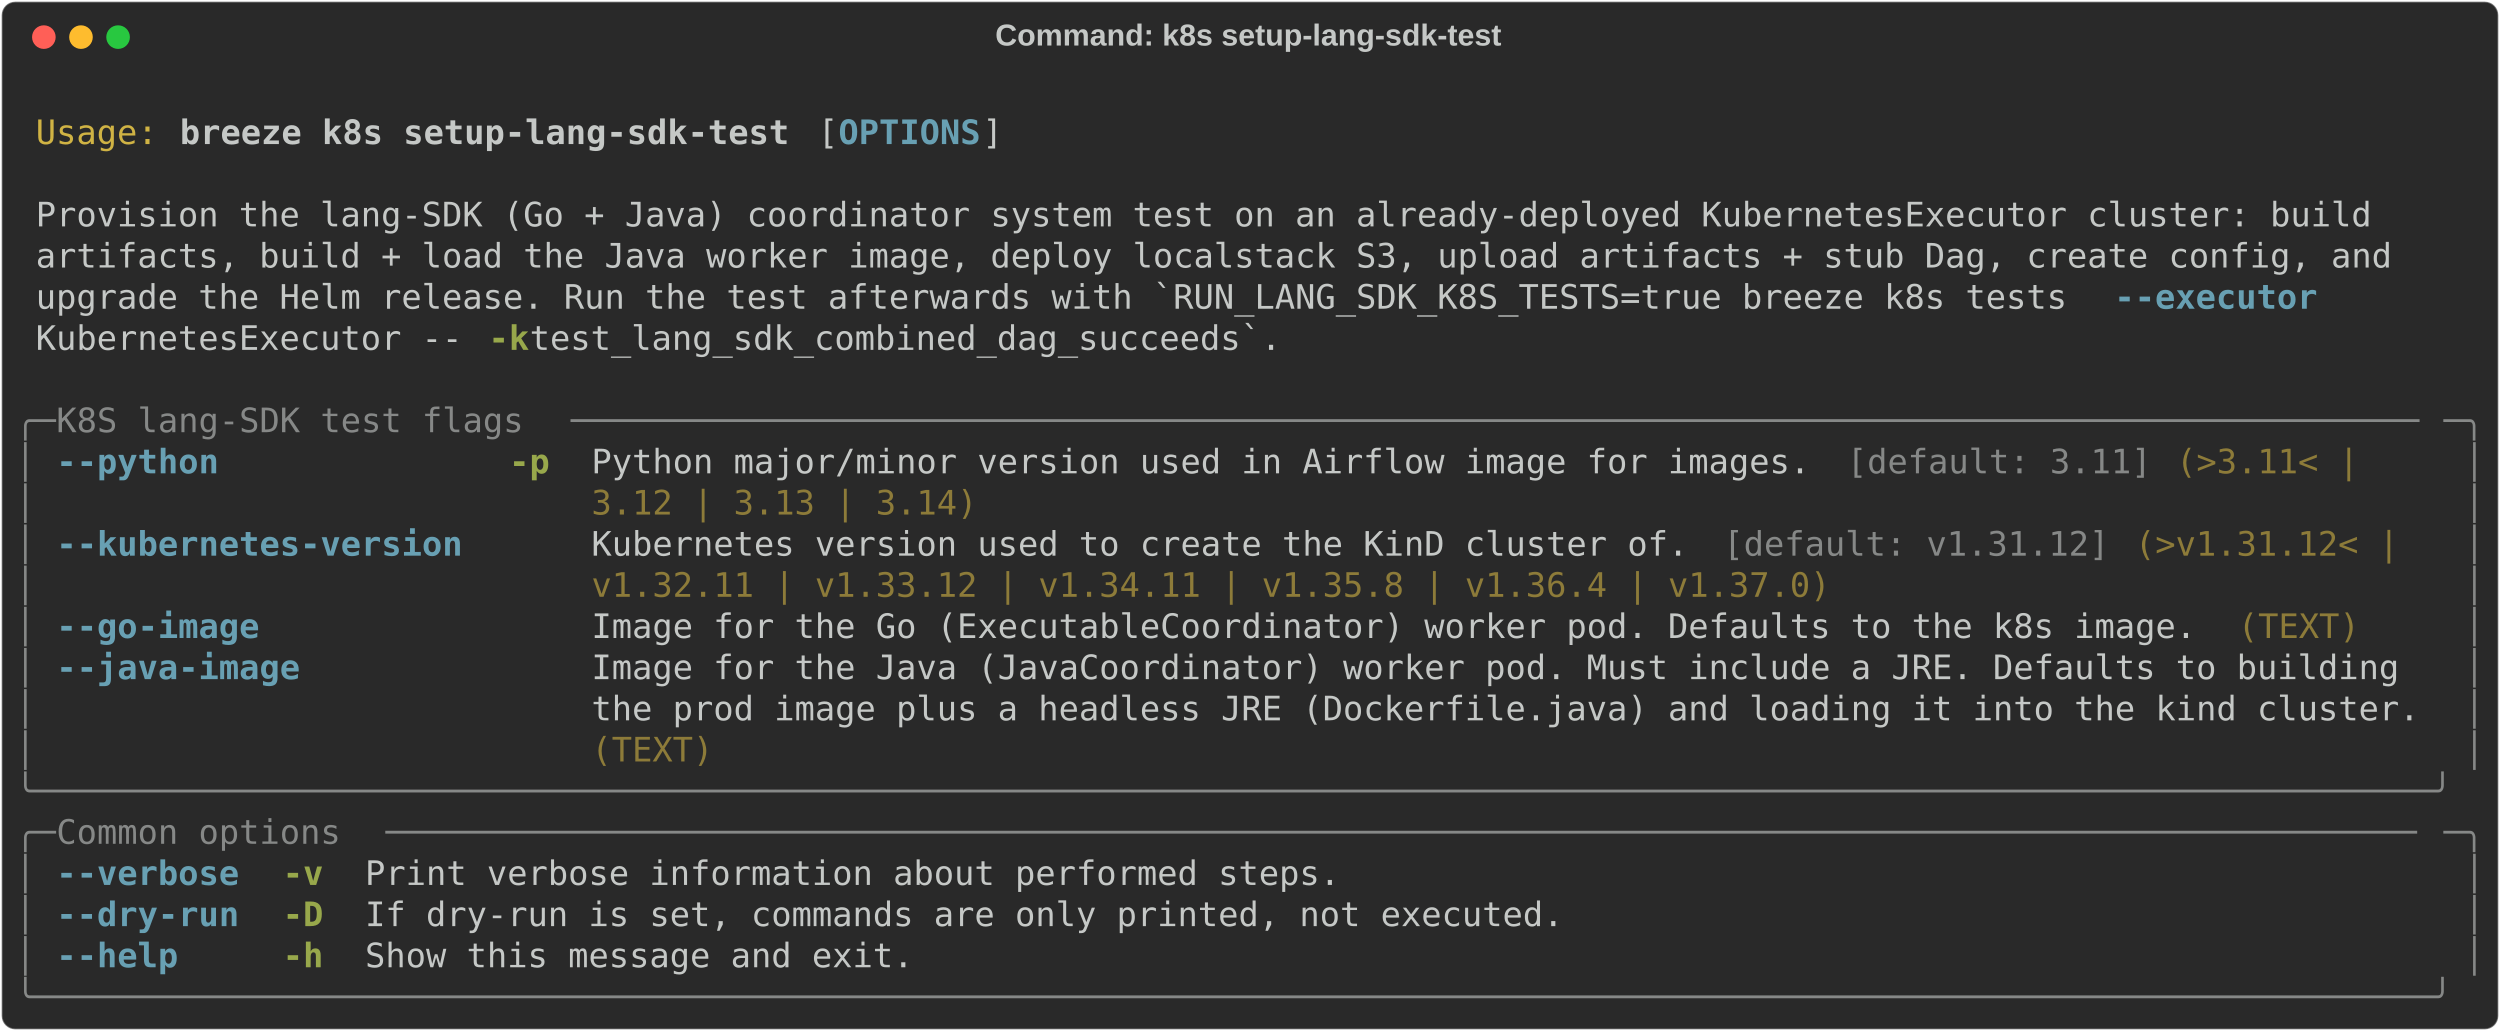
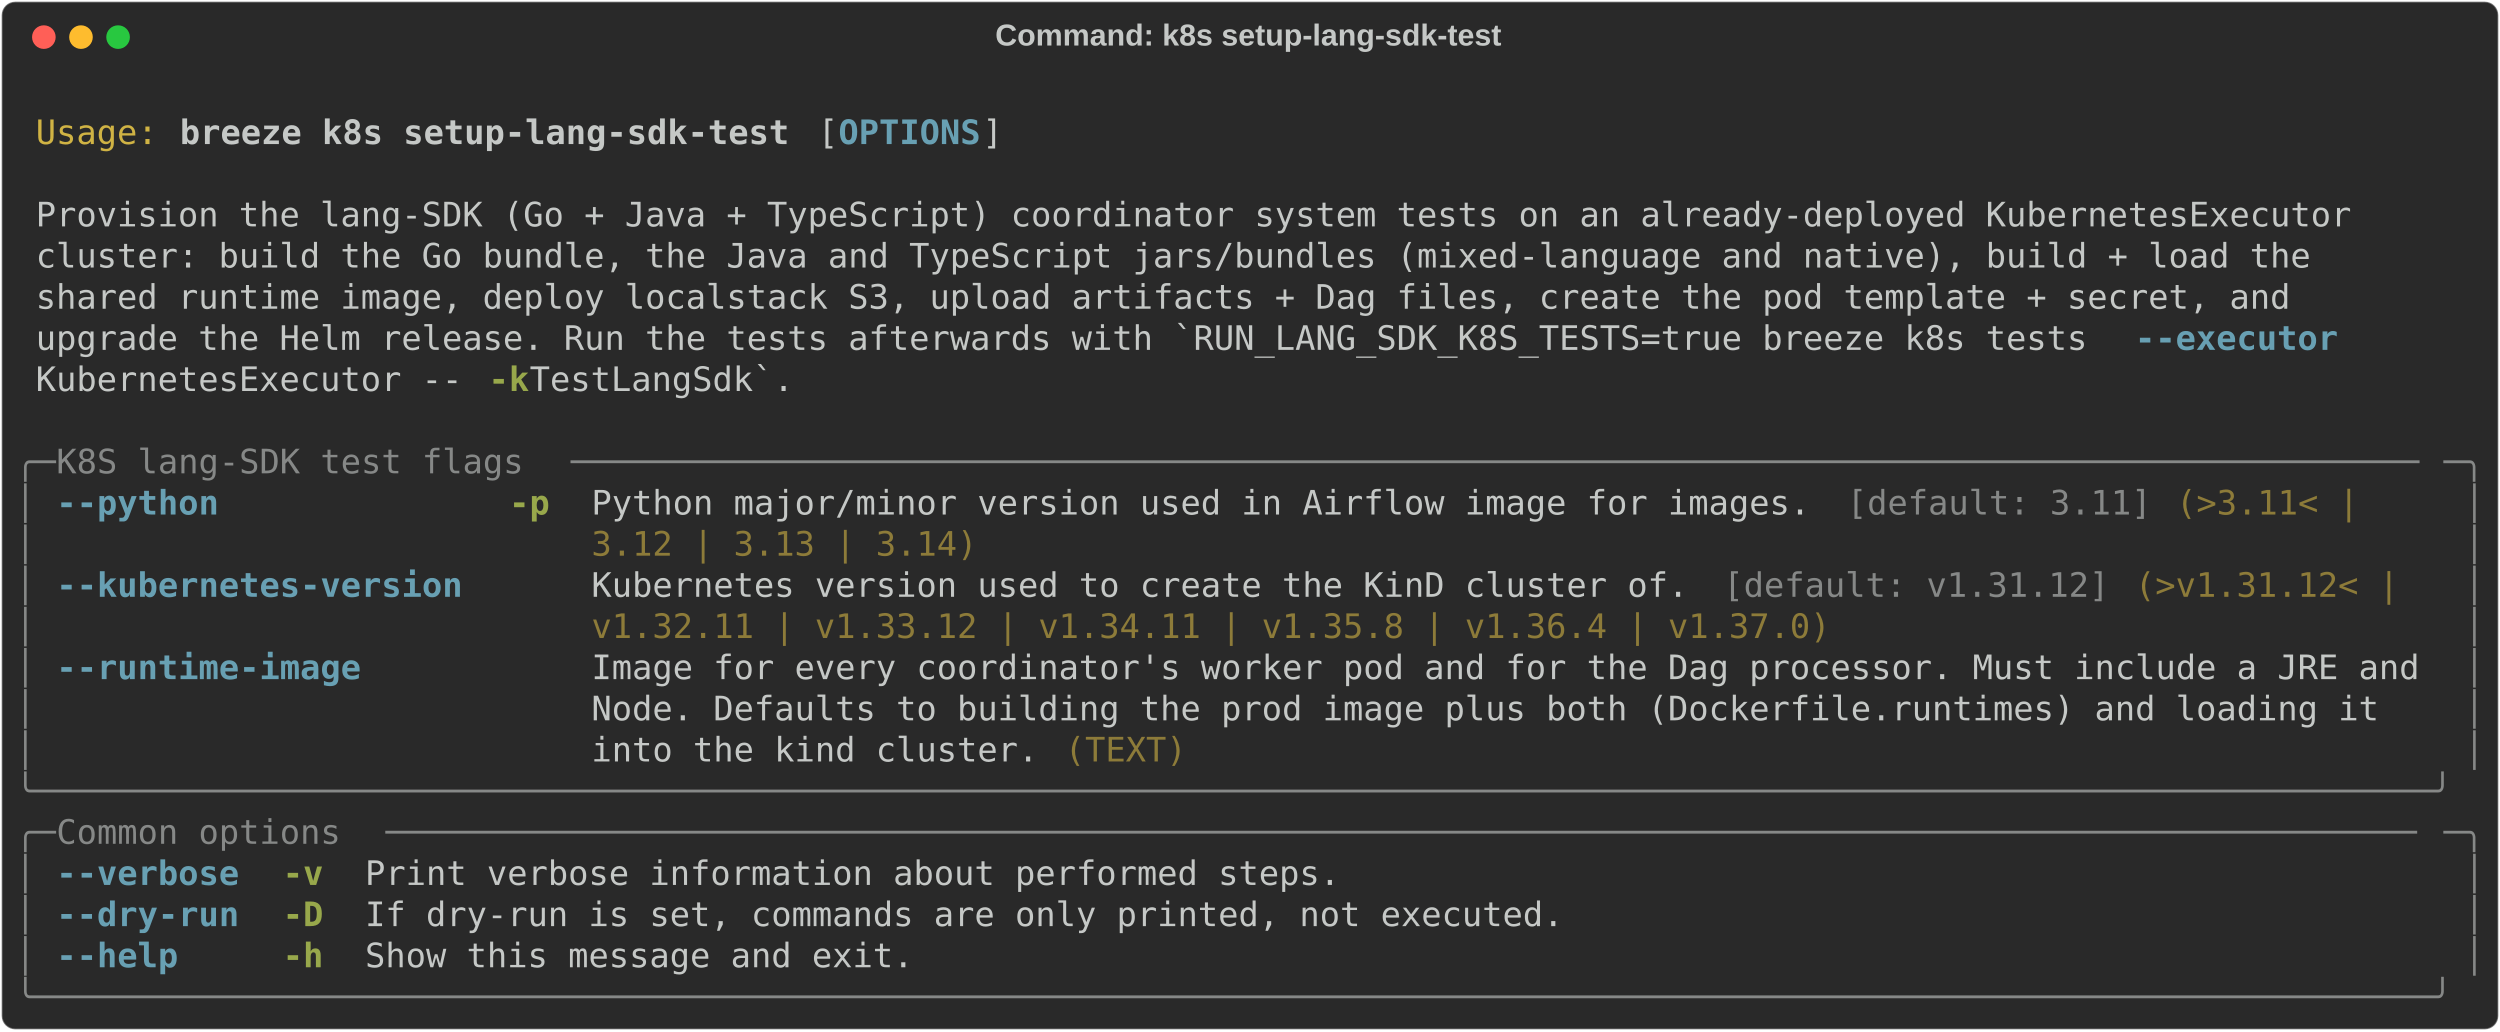
<svg xmlns="http://www.w3.org/2000/svg" class="rich-terminal" viewBox="0 0 1482 611.2">
  <style>

    @font-face {
        font-family: "Fira Code";
        src: local("FiraCode-Regular"),
                url("https://cdnjs.cloudflare.com/ajax/libs/firacode/6.2.0/woff2/FiraCode-Regular.woff2") format("woff2"),
                url("https://cdnjs.cloudflare.com/ajax/libs/firacode/6.2.0/woff/FiraCode-Regular.woff") format("woff");
        font-style: normal;
        font-weight: 400;
    }
    @font-face {
        font-family: "Fira Code";
        src: local("FiraCode-Bold"),
                url("https://cdnjs.cloudflare.com/ajax/libs/firacode/6.2.0/woff2/FiraCode-Bold.woff2") format("woff2"),
                url("https://cdnjs.cloudflare.com/ajax/libs/firacode/6.2.0/woff/FiraCode-Bold.woff") format("woff");
        font-style: bold;
        font-weight: 700;
    }

    .breeze-k8s-setup-lang-sdk-test-matrix {
        font-family: Fira Code, monospace;
        font-size: 20px;
        line-height: 24.4px;
        font-variant-east-asian: full-width;
    }

    .breeze-k8s-setup-lang-sdk-test-title {
        font-size: 18px;
        font-weight: bold;
        font-family: arial;
    }

    .breeze-k8s-setup-lang-sdk-test-r1 { fill: #c5c8c6 }
.breeze-k8s-setup-lang-sdk-test-r2 { fill: #d0b344 }
.breeze-k8s-setup-lang-sdk-test-r3 { fill: #c5c8c6;font-weight: bold }
.breeze-k8s-setup-lang-sdk-test-r4 { fill: #68a0b3;font-weight: bold }
.breeze-k8s-setup-lang-sdk-test-r5 { fill: #98a84b;font-weight: bold }
.breeze-k8s-setup-lang-sdk-test-r6 { fill: #868887 }
.breeze-k8s-setup-lang-sdk-test-r7 { fill: #8d7b39 }
    </style>
  <defs>
    <clipPath id="breeze-k8s-setup-lang-sdk-test-clip-terminal">
      <rect x="0" y="0" width="1463.0" height="560.2" />
    </clipPath>
    <clipPath id="breeze-k8s-setup-lang-sdk-test-line-0">
      <rect x="0" y="1.5" width="1464" height="24.65" />
    </clipPath>
    <clipPath id="breeze-k8s-setup-lang-sdk-test-line-1">
      <rect x="0" y="25.9" width="1464" height="24.65" />
    </clipPath>
    <clipPath id="breeze-k8s-setup-lang-sdk-test-line-2">
      <rect x="0" y="50.3" width="1464" height="24.65" />
    </clipPath>
    <clipPath id="breeze-k8s-setup-lang-sdk-test-line-3">
      <rect x="0" y="74.7" width="1464" height="24.65" />
    </clipPath>
    <clipPath id="breeze-k8s-setup-lang-sdk-test-line-4">
      <rect x="0" y="99.1" width="1464" height="24.65" />
    </clipPath>
    <clipPath id="breeze-k8s-setup-lang-sdk-test-line-5">
      <rect x="0" y="123.5" width="1464" height="24.65" />
    </clipPath>
    <clipPath id="breeze-k8s-setup-lang-sdk-test-line-6">
      <rect x="0" y="147.9" width="1464" height="24.65" />
    </clipPath>
    <clipPath id="breeze-k8s-setup-lang-sdk-test-line-7">
      <rect x="0" y="172.3" width="1464" height="24.65" />
    </clipPath>
    <clipPath id="breeze-k8s-setup-lang-sdk-test-line-8">
      <rect x="0" y="196.7" width="1464" height="24.65" />
    </clipPath>
    <clipPath id="breeze-k8s-setup-lang-sdk-test-line-9">
      <rect x="0" y="221.1" width="1464" height="24.65" />
    </clipPath>
    <clipPath id="breeze-k8s-setup-lang-sdk-test-line-10">
      <rect x="0" y="245.5" width="1464" height="24.65" />
    </clipPath>
    <clipPath id="breeze-k8s-setup-lang-sdk-test-line-11">
      <rect x="0" y="269.9" width="1464" height="24.65" />
    </clipPath>
    <clipPath id="breeze-k8s-setup-lang-sdk-test-line-12">
      <rect x="0" y="294.3" width="1464" height="24.65" />
    </clipPath>
    <clipPath id="breeze-k8s-setup-lang-sdk-test-line-13">
      <rect x="0" y="318.7" width="1464" height="24.65" />
    </clipPath>
    <clipPath id="breeze-k8s-setup-lang-sdk-test-line-14">
      <rect x="0" y="343.1" width="1464" height="24.65" />
    </clipPath>
    <clipPath id="breeze-k8s-setup-lang-sdk-test-line-15">
      <rect x="0" y="367.5" width="1464" height="24.65" />
    </clipPath>
    <clipPath id="breeze-k8s-setup-lang-sdk-test-line-16">
      <rect x="0" y="391.9" width="1464" height="24.65" />
    </clipPath>
    <clipPath id="breeze-k8s-setup-lang-sdk-test-line-17">
      <rect x="0" y="416.3" width="1464" height="24.65" />
    </clipPath>
    <clipPath id="breeze-k8s-setup-lang-sdk-test-line-18">
      <rect x="0" y="440.7" width="1464" height="24.65" />
    </clipPath>
    <clipPath id="breeze-k8s-setup-lang-sdk-test-line-19">
      <rect x="0" y="465.1" width="1464" height="24.65" />
    </clipPath>
    <clipPath id="breeze-k8s-setup-lang-sdk-test-line-20">
      <rect x="0" y="489.5" width="1464" height="24.65" />
    </clipPath>
    <clipPath id="breeze-k8s-setup-lang-sdk-test-line-21">
      <rect x="0" y="513.9" width="1464" height="24.65" />
    </clipPath>
  </defs>
  <rect fill="#292929" stroke="rgba(255,255,255,0.35)" stroke-width="1" x="1" y="1" width="1480" height="609.2" rx="8" />
  <text class="breeze-k8s-setup-lang-sdk-test-title" fill="#c5c8c6" text-anchor="middle" x="740" y="27">Command: k8s setup-lang-sdk-test</text>
  <g transform="translate(26,22)">
    <circle cx="0" cy="0" r="7" fill="#ff5f57" />
    <circle cx="22" cy="0" r="7" fill="#febc2e" />
    <circle cx="44" cy="0" r="7" fill="#28c840" />
  </g>
  <g transform="translate(9, 41)" clip-path="url(#breeze-k8s-setup-lang-sdk-test-clip-terminal)">
    <g class="breeze-k8s-setup-lang-sdk-test-matrix">
      <text class="breeze-k8s-setup-lang-sdk-test-r1" x="1464" y="20" textLength="12.2" clip-path="url(#breeze-k8s-setup-lang-sdk-test-line-0)">
</text>
      <text class="breeze-k8s-setup-lang-sdk-test-r2" x="12.2" y="44.4" textLength="73.2" clip-path="url(#breeze-k8s-setup-lang-sdk-test-line-1)">Usage:</text>
      <text class="breeze-k8s-setup-lang-sdk-test-r3" x="97.6" y="44.4" textLength="366" clip-path="url(#breeze-k8s-setup-lang-sdk-test-line-1)">breeze k8s setup-lang-sdk-test</text>
      <text class="breeze-k8s-setup-lang-sdk-test-r1" x="475.8" y="44.4" textLength="12.2" clip-path="url(#breeze-k8s-setup-lang-sdk-test-line-1)">[</text>
      <text class="breeze-k8s-setup-lang-sdk-test-r4" x="488" y="44.4" textLength="85.4" clip-path="url(#breeze-k8s-setup-lang-sdk-test-line-1)">OPTIONS</text>
      <text class="breeze-k8s-setup-lang-sdk-test-r1" x="573.4" y="44.4" textLength="12.2" clip-path="url(#breeze-k8s-setup-lang-sdk-test-line-1)">]</text>
      <text class="breeze-k8s-setup-lang-sdk-test-r1" x="1464" y="44.4" textLength="12.2" clip-path="url(#breeze-k8s-setup-lang-sdk-test-line-1)">
</text>
      <text class="breeze-k8s-setup-lang-sdk-test-r1" x="1464" y="68.8" textLength="12.2" clip-path="url(#breeze-k8s-setup-lang-sdk-test-line-2)">
</text>
-       <text class="breeze-k8s-setup-lang-sdk-test-r1" x="12.2" y="93.2" textLength="1415.2" clip-path="url(#breeze-k8s-setup-lang-sdk-test-line-3)">Provision the lang-SDK (Go + Java) coordinator system test on an already-deployed KubernetesExecutor cluster: build </text>
+       <text class="breeze-k8s-setup-lang-sdk-test-r1" x="12.2" y="93.2" textLength="1403" clip-path="url(#breeze-k8s-setup-lang-sdk-test-line-3)">Provision the lang-SDK (Go + Java + TypeScript) coordinator system tests on an already-deployed KubernetesExecutor </text>
      <text class="breeze-k8s-setup-lang-sdk-test-r1" x="1464" y="93.2" textLength="12.2" clip-path="url(#breeze-k8s-setup-lang-sdk-test-line-3)">
</text>
-       <text class="breeze-k8s-setup-lang-sdk-test-r1" x="12.2" y="117.6" textLength="1427.4" clip-path="url(#breeze-k8s-setup-lang-sdk-test-line-4)">artifacts, build + load the Java worker image, deploy localstack S3, upload artifacts + stub Dag, create config, and </text>
+       <text class="breeze-k8s-setup-lang-sdk-test-r1" x="12.2" y="117.6" textLength="1378.6" clip-path="url(#breeze-k8s-setup-lang-sdk-test-line-4)">cluster: build the Go bundle, the Java and TypeScript jars/bundles (mixed-language and native), build + load the </text>
      <text class="breeze-k8s-setup-lang-sdk-test-r1" x="1464" y="117.6" textLength="12.2" clip-path="url(#breeze-k8s-setup-lang-sdk-test-line-4)">
</text>
-       <text class="breeze-k8s-setup-lang-sdk-test-r1" x="12.2" y="142" textLength="1232.2" clip-path="url(#breeze-k8s-setup-lang-sdk-test-line-5)">upgrade the Helm release. Run the test afterwards with `RUN_LANG_SDK_K8S_TESTS=true breeze k8s tests </text>
-       <text class="breeze-k8s-setup-lang-sdk-test-r4" x="1244.4" y="142" textLength="122" clip-path="url(#breeze-k8s-setup-lang-sdk-test-line-5)">--executor</text>
+       <text class="breeze-k8s-setup-lang-sdk-test-r1" x="12.2" y="142" textLength="1366.4" clip-path="url(#breeze-k8s-setup-lang-sdk-test-line-5)">shared runtime image, deploy localstack S3, upload artifacts + Dag files, create the pod template + secret, and </text>
      <text class="breeze-k8s-setup-lang-sdk-test-r1" x="1464" y="142" textLength="12.2" clip-path="url(#breeze-k8s-setup-lang-sdk-test-line-5)">
</text>
-       <text class="breeze-k8s-setup-lang-sdk-test-r1" x="12.2" y="166.4" textLength="268.4" clip-path="url(#breeze-k8s-setup-lang-sdk-test-line-6)">KubernetesExecutor -- </text>
-       <text class="breeze-k8s-setup-lang-sdk-test-r5" x="280.6" y="166.4" textLength="24.4" clip-path="url(#breeze-k8s-setup-lang-sdk-test-line-6)">-k</text>
-       <text class="breeze-k8s-setup-lang-sdk-test-r1" x="305" y="166.4" textLength="463.6" clip-path="url(#breeze-k8s-setup-lang-sdk-test-line-6)"> test_lang_sdk_combined_dag_succeeds`.</text>
+       <text class="breeze-k8s-setup-lang-sdk-test-r1" x="12.2" y="166.4" textLength="1244.4" clip-path="url(#breeze-k8s-setup-lang-sdk-test-line-6)">upgrade the Helm release. Run the tests afterwards with `RUN_LANG_SDK_K8S_TESTS=true breeze k8s tests </text>
+       <text class="breeze-k8s-setup-lang-sdk-test-r4" x="1256.6" y="166.4" textLength="122" clip-path="url(#breeze-k8s-setup-lang-sdk-test-line-6)">--executor</text>
      <text class="breeze-k8s-setup-lang-sdk-test-r1" x="1464" y="166.4" textLength="12.2" clip-path="url(#breeze-k8s-setup-lang-sdk-test-line-6)">
</text>
+       <text class="breeze-k8s-setup-lang-sdk-test-r1" x="12.2" y="190.8" textLength="268.4" clip-path="url(#breeze-k8s-setup-lang-sdk-test-line-7)">KubernetesExecutor -- </text>
+       <text class="breeze-k8s-setup-lang-sdk-test-r5" x="280.6" y="190.8" textLength="24.4" clip-path="url(#breeze-k8s-setup-lang-sdk-test-line-7)">-k</text>
+       <text class="breeze-k8s-setup-lang-sdk-test-r1" x="305" y="190.8" textLength="170.8" clip-path="url(#breeze-k8s-setup-lang-sdk-test-line-7)"> TestLangSdk`.</text>
      <text class="breeze-k8s-setup-lang-sdk-test-r1" x="1464" y="190.8" textLength="12.2" clip-path="url(#breeze-k8s-setup-lang-sdk-test-line-7)">
</text>
-       <text class="breeze-k8s-setup-lang-sdk-test-r6" x="0" y="215.2" textLength="24.4" clip-path="url(#breeze-k8s-setup-lang-sdk-test-line-8)">╭─</text>
-       <text class="breeze-k8s-setup-lang-sdk-test-r6" x="24.4" y="215.2" textLength="305" clip-path="url(#breeze-k8s-setup-lang-sdk-test-line-8)"> K8S lang-SDK test flags </text>
-       <text class="breeze-k8s-setup-lang-sdk-test-r6" x="329.4" y="215.2" textLength="1110.2" clip-path="url(#breeze-k8s-setup-lang-sdk-test-line-8)">───────────────────────────────────────────────────────────────────────────────────────────</text>
-       <text class="breeze-k8s-setup-lang-sdk-test-r6" x="1439.6" y="215.2" textLength="24.4" clip-path="url(#breeze-k8s-setup-lang-sdk-test-line-8)">─╮</text>
      <text class="breeze-k8s-setup-lang-sdk-test-r1" x="1464" y="215.2" textLength="12.2" clip-path="url(#breeze-k8s-setup-lang-sdk-test-line-8)">
</text>
-       <text class="breeze-k8s-setup-lang-sdk-test-r6" x="0" y="239.6" textLength="12.2" clip-path="url(#breeze-k8s-setup-lang-sdk-test-line-9)">│</text>
-       <text class="breeze-k8s-setup-lang-sdk-test-r4" x="24.4" y="239.6" textLength="244" clip-path="url(#breeze-k8s-setup-lang-sdk-test-line-9)">--python            </text>
-       <text class="breeze-k8s-setup-lang-sdk-test-r5" x="292.8" y="239.6" textLength="24.4" clip-path="url(#breeze-k8s-setup-lang-sdk-test-line-9)">-p</text>
-       <text class="breeze-k8s-setup-lang-sdk-test-r1" x="341.6" y="239.6" textLength="744.2" clip-path="url(#breeze-k8s-setup-lang-sdk-test-line-9)">Python major/minor version used in Airflow image for images. </text>
-       <text class="breeze-k8s-setup-lang-sdk-test-r6" x="1085.8" y="239.6" textLength="183" clip-path="url(#breeze-k8s-setup-lang-sdk-test-line-9)">[default: 3.11]</text>
-       <text class="breeze-k8s-setup-lang-sdk-test-r7" x="1281" y="239.6" textLength="122" clip-path="url(#breeze-k8s-setup-lang-sdk-test-line-9)">(&gt;3.11&lt; | </text>
-       <text class="breeze-k8s-setup-lang-sdk-test-r6" x="1451.8" y="239.6" textLength="12.2" clip-path="url(#breeze-k8s-setup-lang-sdk-test-line-9)">│</text>
+       <text class="breeze-k8s-setup-lang-sdk-test-r6" x="0" y="239.6" textLength="24.4" clip-path="url(#breeze-k8s-setup-lang-sdk-test-line-9)">╭─</text>
+       <text class="breeze-k8s-setup-lang-sdk-test-r6" x="24.4" y="239.6" textLength="305" clip-path="url(#breeze-k8s-setup-lang-sdk-test-line-9)"> K8S lang-SDK test flags </text>
+       <text class="breeze-k8s-setup-lang-sdk-test-r6" x="329.4" y="239.6" textLength="1110.2" clip-path="url(#breeze-k8s-setup-lang-sdk-test-line-9)">───────────────────────────────────────────────────────────────────────────────────────────</text>
+       <text class="breeze-k8s-setup-lang-sdk-test-r6" x="1439.6" y="239.6" textLength="24.4" clip-path="url(#breeze-k8s-setup-lang-sdk-test-line-9)">─╮</text>
      <text class="breeze-k8s-setup-lang-sdk-test-r1" x="1464" y="239.6" textLength="12.2" clip-path="url(#breeze-k8s-setup-lang-sdk-test-line-9)">
</text>
      <text class="breeze-k8s-setup-lang-sdk-test-r6" x="0" y="264" textLength="12.2" clip-path="url(#breeze-k8s-setup-lang-sdk-test-line-10)">│</text>
-       <text class="breeze-k8s-setup-lang-sdk-test-r7" x="341.6" y="264" textLength="231.8" clip-path="url(#breeze-k8s-setup-lang-sdk-test-line-10)">3.12 | 3.13 | 3.14)</text>
+       <text class="breeze-k8s-setup-lang-sdk-test-r4" x="24.4" y="264" textLength="244" clip-path="url(#breeze-k8s-setup-lang-sdk-test-line-10)">--python            </text>
+       <text class="breeze-k8s-setup-lang-sdk-test-r5" x="292.8" y="264" textLength="24.4" clip-path="url(#breeze-k8s-setup-lang-sdk-test-line-10)">-p</text>
+       <text class="breeze-k8s-setup-lang-sdk-test-r1" x="341.6" y="264" textLength="744.2" clip-path="url(#breeze-k8s-setup-lang-sdk-test-line-10)">Python major/minor version used in Airflow image for images. </text>
+       <text class="breeze-k8s-setup-lang-sdk-test-r6" x="1085.8" y="264" textLength="183" clip-path="url(#breeze-k8s-setup-lang-sdk-test-line-10)">[default: 3.11]</text>
+       <text class="breeze-k8s-setup-lang-sdk-test-r7" x="1281" y="264" textLength="122" clip-path="url(#breeze-k8s-setup-lang-sdk-test-line-10)">(&gt;3.11&lt; | </text>
      <text class="breeze-k8s-setup-lang-sdk-test-r6" x="1451.8" y="264" textLength="12.2" clip-path="url(#breeze-k8s-setup-lang-sdk-test-line-10)">│</text>
      <text class="breeze-k8s-setup-lang-sdk-test-r1" x="1464" y="264" textLength="12.2" clip-path="url(#breeze-k8s-setup-lang-sdk-test-line-10)">
</text>
      <text class="breeze-k8s-setup-lang-sdk-test-r6" x="0" y="288.4" textLength="12.2" clip-path="url(#breeze-k8s-setup-lang-sdk-test-line-11)">│</text>
-       <text class="breeze-k8s-setup-lang-sdk-test-r4" x="24.4" y="288.4" textLength="244" clip-path="url(#breeze-k8s-setup-lang-sdk-test-line-11)">--kubernetes-version</text>
-       <text class="breeze-k8s-setup-lang-sdk-test-r1" x="341.6" y="288.4" textLength="671" clip-path="url(#breeze-k8s-setup-lang-sdk-test-line-11)">Kubernetes version used to create the KinD cluster of. </text>
-       <text class="breeze-k8s-setup-lang-sdk-test-r6" x="1012.6" y="288.4" textLength="231.8" clip-path="url(#breeze-k8s-setup-lang-sdk-test-line-11)">[default: v1.31.12]</text>
-       <text class="breeze-k8s-setup-lang-sdk-test-r7" x="1256.6" y="288.4" textLength="170.8" clip-path="url(#breeze-k8s-setup-lang-sdk-test-line-11)">(&gt;v1.31.12&lt; | </text>
+       <text class="breeze-k8s-setup-lang-sdk-test-r7" x="341.6" y="288.4" textLength="231.8" clip-path="url(#breeze-k8s-setup-lang-sdk-test-line-11)">3.12 | 3.13 | 3.14)</text>
      <text class="breeze-k8s-setup-lang-sdk-test-r6" x="1451.8" y="288.4" textLength="12.2" clip-path="url(#breeze-k8s-setup-lang-sdk-test-line-11)">│</text>
      <text class="breeze-k8s-setup-lang-sdk-test-r1" x="1464" y="288.4" textLength="12.2" clip-path="url(#breeze-k8s-setup-lang-sdk-test-line-11)">
</text>
      <text class="breeze-k8s-setup-lang-sdk-test-r6" x="0" y="312.8" textLength="12.2" clip-path="url(#breeze-k8s-setup-lang-sdk-test-line-12)">│</text>
-       <text class="breeze-k8s-setup-lang-sdk-test-r7" x="341.6" y="312.8" textLength="744.2" clip-path="url(#breeze-k8s-setup-lang-sdk-test-line-12)">v1.32.11 | v1.33.12 | v1.34.11 | v1.35.8 | v1.36.4 | v1.37.0)</text>
+       <text class="breeze-k8s-setup-lang-sdk-test-r4" x="24.4" y="312.8" textLength="244" clip-path="url(#breeze-k8s-setup-lang-sdk-test-line-12)">--kubernetes-version</text>
+       <text class="breeze-k8s-setup-lang-sdk-test-r1" x="341.6" y="312.8" textLength="671" clip-path="url(#breeze-k8s-setup-lang-sdk-test-line-12)">Kubernetes version used to create the KinD cluster of. </text>
+       <text class="breeze-k8s-setup-lang-sdk-test-r6" x="1012.6" y="312.8" textLength="231.8" clip-path="url(#breeze-k8s-setup-lang-sdk-test-line-12)">[default: v1.31.12]</text>
+       <text class="breeze-k8s-setup-lang-sdk-test-r7" x="1256.6" y="312.8" textLength="170.8" clip-path="url(#breeze-k8s-setup-lang-sdk-test-line-12)">(&gt;v1.31.12&lt; | </text>
      <text class="breeze-k8s-setup-lang-sdk-test-r6" x="1451.8" y="312.8" textLength="12.2" clip-path="url(#breeze-k8s-setup-lang-sdk-test-line-12)">│</text>
      <text class="breeze-k8s-setup-lang-sdk-test-r1" x="1464" y="312.8" textLength="12.2" clip-path="url(#breeze-k8s-setup-lang-sdk-test-line-12)">
</text>
      <text class="breeze-k8s-setup-lang-sdk-test-r6" x="0" y="337.2" textLength="12.2" clip-path="url(#breeze-k8s-setup-lang-sdk-test-line-13)">│</text>
-       <text class="breeze-k8s-setup-lang-sdk-test-r4" x="24.4" y="337.2" textLength="244" clip-path="url(#breeze-k8s-setup-lang-sdk-test-line-13)">--go-image          </text>
-       <text class="breeze-k8s-setup-lang-sdk-test-r1" x="341.6" y="337.2" textLength="976" clip-path="url(#breeze-k8s-setup-lang-sdk-test-line-13)">Image for the Go (ExecutableCoordinator) worker pod. Defaults to the k8s image. </text>
-       <text class="breeze-k8s-setup-lang-sdk-test-r7" x="1317.6" y="337.2" textLength="73.2" clip-path="url(#breeze-k8s-setup-lang-sdk-test-line-13)">(TEXT)</text>
+       <text class="breeze-k8s-setup-lang-sdk-test-r7" x="341.6" y="337.2" textLength="744.2" clip-path="url(#breeze-k8s-setup-lang-sdk-test-line-13)">v1.32.11 | v1.33.12 | v1.34.11 | v1.35.8 | v1.36.4 | v1.37.0)</text>
      <text class="breeze-k8s-setup-lang-sdk-test-r6" x="1451.8" y="337.2" textLength="12.2" clip-path="url(#breeze-k8s-setup-lang-sdk-test-line-13)">│</text>
      <text class="breeze-k8s-setup-lang-sdk-test-r1" x="1464" y="337.2" textLength="12.2" clip-path="url(#breeze-k8s-setup-lang-sdk-test-line-13)">
</text>
      <text class="breeze-k8s-setup-lang-sdk-test-r6" x="0" y="361.6" textLength="12.2" clip-path="url(#breeze-k8s-setup-lang-sdk-test-line-14)">│</text>
-       <text class="breeze-k8s-setup-lang-sdk-test-r4" x="24.4" y="361.6" textLength="244" clip-path="url(#breeze-k8s-setup-lang-sdk-test-line-14)">--java-image        </text>
-       <text class="breeze-k8s-setup-lang-sdk-test-r1" x="341.6" y="361.6" textLength="1098" clip-path="url(#breeze-k8s-setup-lang-sdk-test-line-14)">Image for the Java (JavaCoordinator) worker pod. Must include a JRE. Defaults to building </text>
+       <text class="breeze-k8s-setup-lang-sdk-test-r4" x="24.4" y="361.6" textLength="244" clip-path="url(#breeze-k8s-setup-lang-sdk-test-line-14)">--runtime-image     </text>
+       <text class="breeze-k8s-setup-lang-sdk-test-r1" x="341.6" y="361.6" textLength="1098" clip-path="url(#breeze-k8s-setup-lang-sdk-test-line-14)">Image for every coordinator's worker pod and for the Dag processor. Must include a JRE and</text>
      <text class="breeze-k8s-setup-lang-sdk-test-r6" x="1451.8" y="361.6" textLength="12.2" clip-path="url(#breeze-k8s-setup-lang-sdk-test-line-14)">│</text>
      <text class="breeze-k8s-setup-lang-sdk-test-r1" x="1464" y="361.6" textLength="12.2" clip-path="url(#breeze-k8s-setup-lang-sdk-test-line-14)">
</text>
      <text class="breeze-k8s-setup-lang-sdk-test-r6" x="0" y="386" textLength="12.2" clip-path="url(#breeze-k8s-setup-lang-sdk-test-line-15)">│</text>
-       <text class="breeze-k8s-setup-lang-sdk-test-r1" x="341.6" y="386" textLength="1098" clip-path="url(#breeze-k8s-setup-lang-sdk-test-line-15)">the prod image plus a headless JRE (Dockerfile.java) and loading it into the kind cluster.</text>
+       <text class="breeze-k8s-setup-lang-sdk-test-r1" x="341.6" y="386" textLength="1098" clip-path="url(#breeze-k8s-setup-lang-sdk-test-line-15)">Node. Defaults to building the prod image plus both (Dockerfile.runtimes) and loading it  </text>
      <text class="breeze-k8s-setup-lang-sdk-test-r6" x="1451.8" y="386" textLength="12.2" clip-path="url(#breeze-k8s-setup-lang-sdk-test-line-15)">│</text>
      <text class="breeze-k8s-setup-lang-sdk-test-r1" x="1464" y="386" textLength="12.2" clip-path="url(#breeze-k8s-setup-lang-sdk-test-line-15)">
</text>
      <text class="breeze-k8s-setup-lang-sdk-test-r6" x="0" y="410.4" textLength="12.2" clip-path="url(#breeze-k8s-setup-lang-sdk-test-line-16)">│</text>
-       <text class="breeze-k8s-setup-lang-sdk-test-r7" x="341.6" y="410.4" textLength="73.2" clip-path="url(#breeze-k8s-setup-lang-sdk-test-line-16)">(TEXT)</text>
+       <text class="breeze-k8s-setup-lang-sdk-test-r1" x="341.6" y="410.4" textLength="280.6" clip-path="url(#breeze-k8s-setup-lang-sdk-test-line-16)">into the kind cluster. </text>
+       <text class="breeze-k8s-setup-lang-sdk-test-r7" x="622.2" y="410.4" textLength="73.2" clip-path="url(#breeze-k8s-setup-lang-sdk-test-line-16)">(TEXT)</text>
      <text class="breeze-k8s-setup-lang-sdk-test-r6" x="1451.8" y="410.4" textLength="12.2" clip-path="url(#breeze-k8s-setup-lang-sdk-test-line-16)">│</text>
      <text class="breeze-k8s-setup-lang-sdk-test-r1" x="1464" y="410.4" textLength="12.2" clip-path="url(#breeze-k8s-setup-lang-sdk-test-line-16)">
</text>
      <text class="breeze-k8s-setup-lang-sdk-test-r6" x="0" y="434.8" textLength="1464" clip-path="url(#breeze-k8s-setup-lang-sdk-test-line-17)">╰──────────────────────────────────────────────────────────────────────────────────────────────────────────────────────╯</text>
      <text class="breeze-k8s-setup-lang-sdk-test-r1" x="1464" y="434.8" textLength="12.2" clip-path="url(#breeze-k8s-setup-lang-sdk-test-line-17)">
</text>
      <text class="breeze-k8s-setup-lang-sdk-test-r6" x="0" y="459.2" textLength="24.4" clip-path="url(#breeze-k8s-setup-lang-sdk-test-line-18)">╭─</text>
      <text class="breeze-k8s-setup-lang-sdk-test-r6" x="24.4" y="459.2" textLength="195.2" clip-path="url(#breeze-k8s-setup-lang-sdk-test-line-18)"> Common options </text>
      <text class="breeze-k8s-setup-lang-sdk-test-r6" x="219.6" y="459.2" textLength="1220" clip-path="url(#breeze-k8s-setup-lang-sdk-test-line-18)">────────────────────────────────────────────────────────────────────────────────────────────────────</text>
      <text class="breeze-k8s-setup-lang-sdk-test-r6" x="1439.6" y="459.2" textLength="24.4" clip-path="url(#breeze-k8s-setup-lang-sdk-test-line-18)">─╮</text>
      <text class="breeze-k8s-setup-lang-sdk-test-r1" x="1464" y="459.2" textLength="12.2" clip-path="url(#breeze-k8s-setup-lang-sdk-test-line-18)">
</text>
      <text class="breeze-k8s-setup-lang-sdk-test-r6" x="0" y="483.6" textLength="12.2" clip-path="url(#breeze-k8s-setup-lang-sdk-test-line-19)">│</text>
      <text class="breeze-k8s-setup-lang-sdk-test-r4" x="24.4" y="483.6" textLength="109.8" clip-path="url(#breeze-k8s-setup-lang-sdk-test-line-19)">--verbose</text>
      <text class="breeze-k8s-setup-lang-sdk-test-r5" x="158.6" y="483.6" textLength="24.4" clip-path="url(#breeze-k8s-setup-lang-sdk-test-line-19)">-v</text>
      <text class="breeze-k8s-setup-lang-sdk-test-r1" x="207.4" y="483.6" textLength="585.6" clip-path="url(#breeze-k8s-setup-lang-sdk-test-line-19)">Print verbose information about performed steps.</text>
      <text class="breeze-k8s-setup-lang-sdk-test-r6" x="1451.8" y="483.6" textLength="12.2" clip-path="url(#breeze-k8s-setup-lang-sdk-test-line-19)">│</text>
      <text class="breeze-k8s-setup-lang-sdk-test-r1" x="1464" y="483.6" textLength="12.2" clip-path="url(#breeze-k8s-setup-lang-sdk-test-line-19)">
</text>
      <text class="breeze-k8s-setup-lang-sdk-test-r6" x="0" y="508" textLength="12.2" clip-path="url(#breeze-k8s-setup-lang-sdk-test-line-20)">│</text>
      <text class="breeze-k8s-setup-lang-sdk-test-r4" x="24.4" y="508" textLength="109.8" clip-path="url(#breeze-k8s-setup-lang-sdk-test-line-20)">--dry-run</text>
      <text class="breeze-k8s-setup-lang-sdk-test-r5" x="158.6" y="508" textLength="24.4" clip-path="url(#breeze-k8s-setup-lang-sdk-test-line-20)">-D</text>
      <text class="breeze-k8s-setup-lang-sdk-test-r1" x="207.4" y="508" textLength="719.8" clip-path="url(#breeze-k8s-setup-lang-sdk-test-line-20)">If dry-run is set, commands are only printed, not executed.</text>
      <text class="breeze-k8s-setup-lang-sdk-test-r6" x="1451.8" y="508" textLength="12.2" clip-path="url(#breeze-k8s-setup-lang-sdk-test-line-20)">│</text>
      <text class="breeze-k8s-setup-lang-sdk-test-r1" x="1464" y="508" textLength="12.2" clip-path="url(#breeze-k8s-setup-lang-sdk-test-line-20)">
</text>
      <text class="breeze-k8s-setup-lang-sdk-test-r6" x="0" y="532.4" textLength="12.2" clip-path="url(#breeze-k8s-setup-lang-sdk-test-line-21)">│</text>
      <text class="breeze-k8s-setup-lang-sdk-test-r4" x="24.4" y="532.4" textLength="109.8" clip-path="url(#breeze-k8s-setup-lang-sdk-test-line-21)">--help   </text>
      <text class="breeze-k8s-setup-lang-sdk-test-r5" x="158.6" y="532.4" textLength="24.4" clip-path="url(#breeze-k8s-setup-lang-sdk-test-line-21)">-h</text>
      <text class="breeze-k8s-setup-lang-sdk-test-r1" x="207.4" y="532.4" textLength="329.4" clip-path="url(#breeze-k8s-setup-lang-sdk-test-line-21)">Show this message and exit.</text>
      <text class="breeze-k8s-setup-lang-sdk-test-r6" x="1451.8" y="532.4" textLength="12.2" clip-path="url(#breeze-k8s-setup-lang-sdk-test-line-21)">│</text>
      <text class="breeze-k8s-setup-lang-sdk-test-r1" x="1464" y="532.4" textLength="12.2" clip-path="url(#breeze-k8s-setup-lang-sdk-test-line-21)">
</text>
      <text class="breeze-k8s-setup-lang-sdk-test-r6" x="0" y="556.8" textLength="1464" clip-path="url(#breeze-k8s-setup-lang-sdk-test-line-22)">╰──────────────────────────────────────────────────────────────────────────────────────────────────────────────────────╯</text>
      <text class="breeze-k8s-setup-lang-sdk-test-r1" x="1464" y="556.8" textLength="12.2" clip-path="url(#breeze-k8s-setup-lang-sdk-test-line-22)">
</text>
    </g>
  </g>
</svg>
